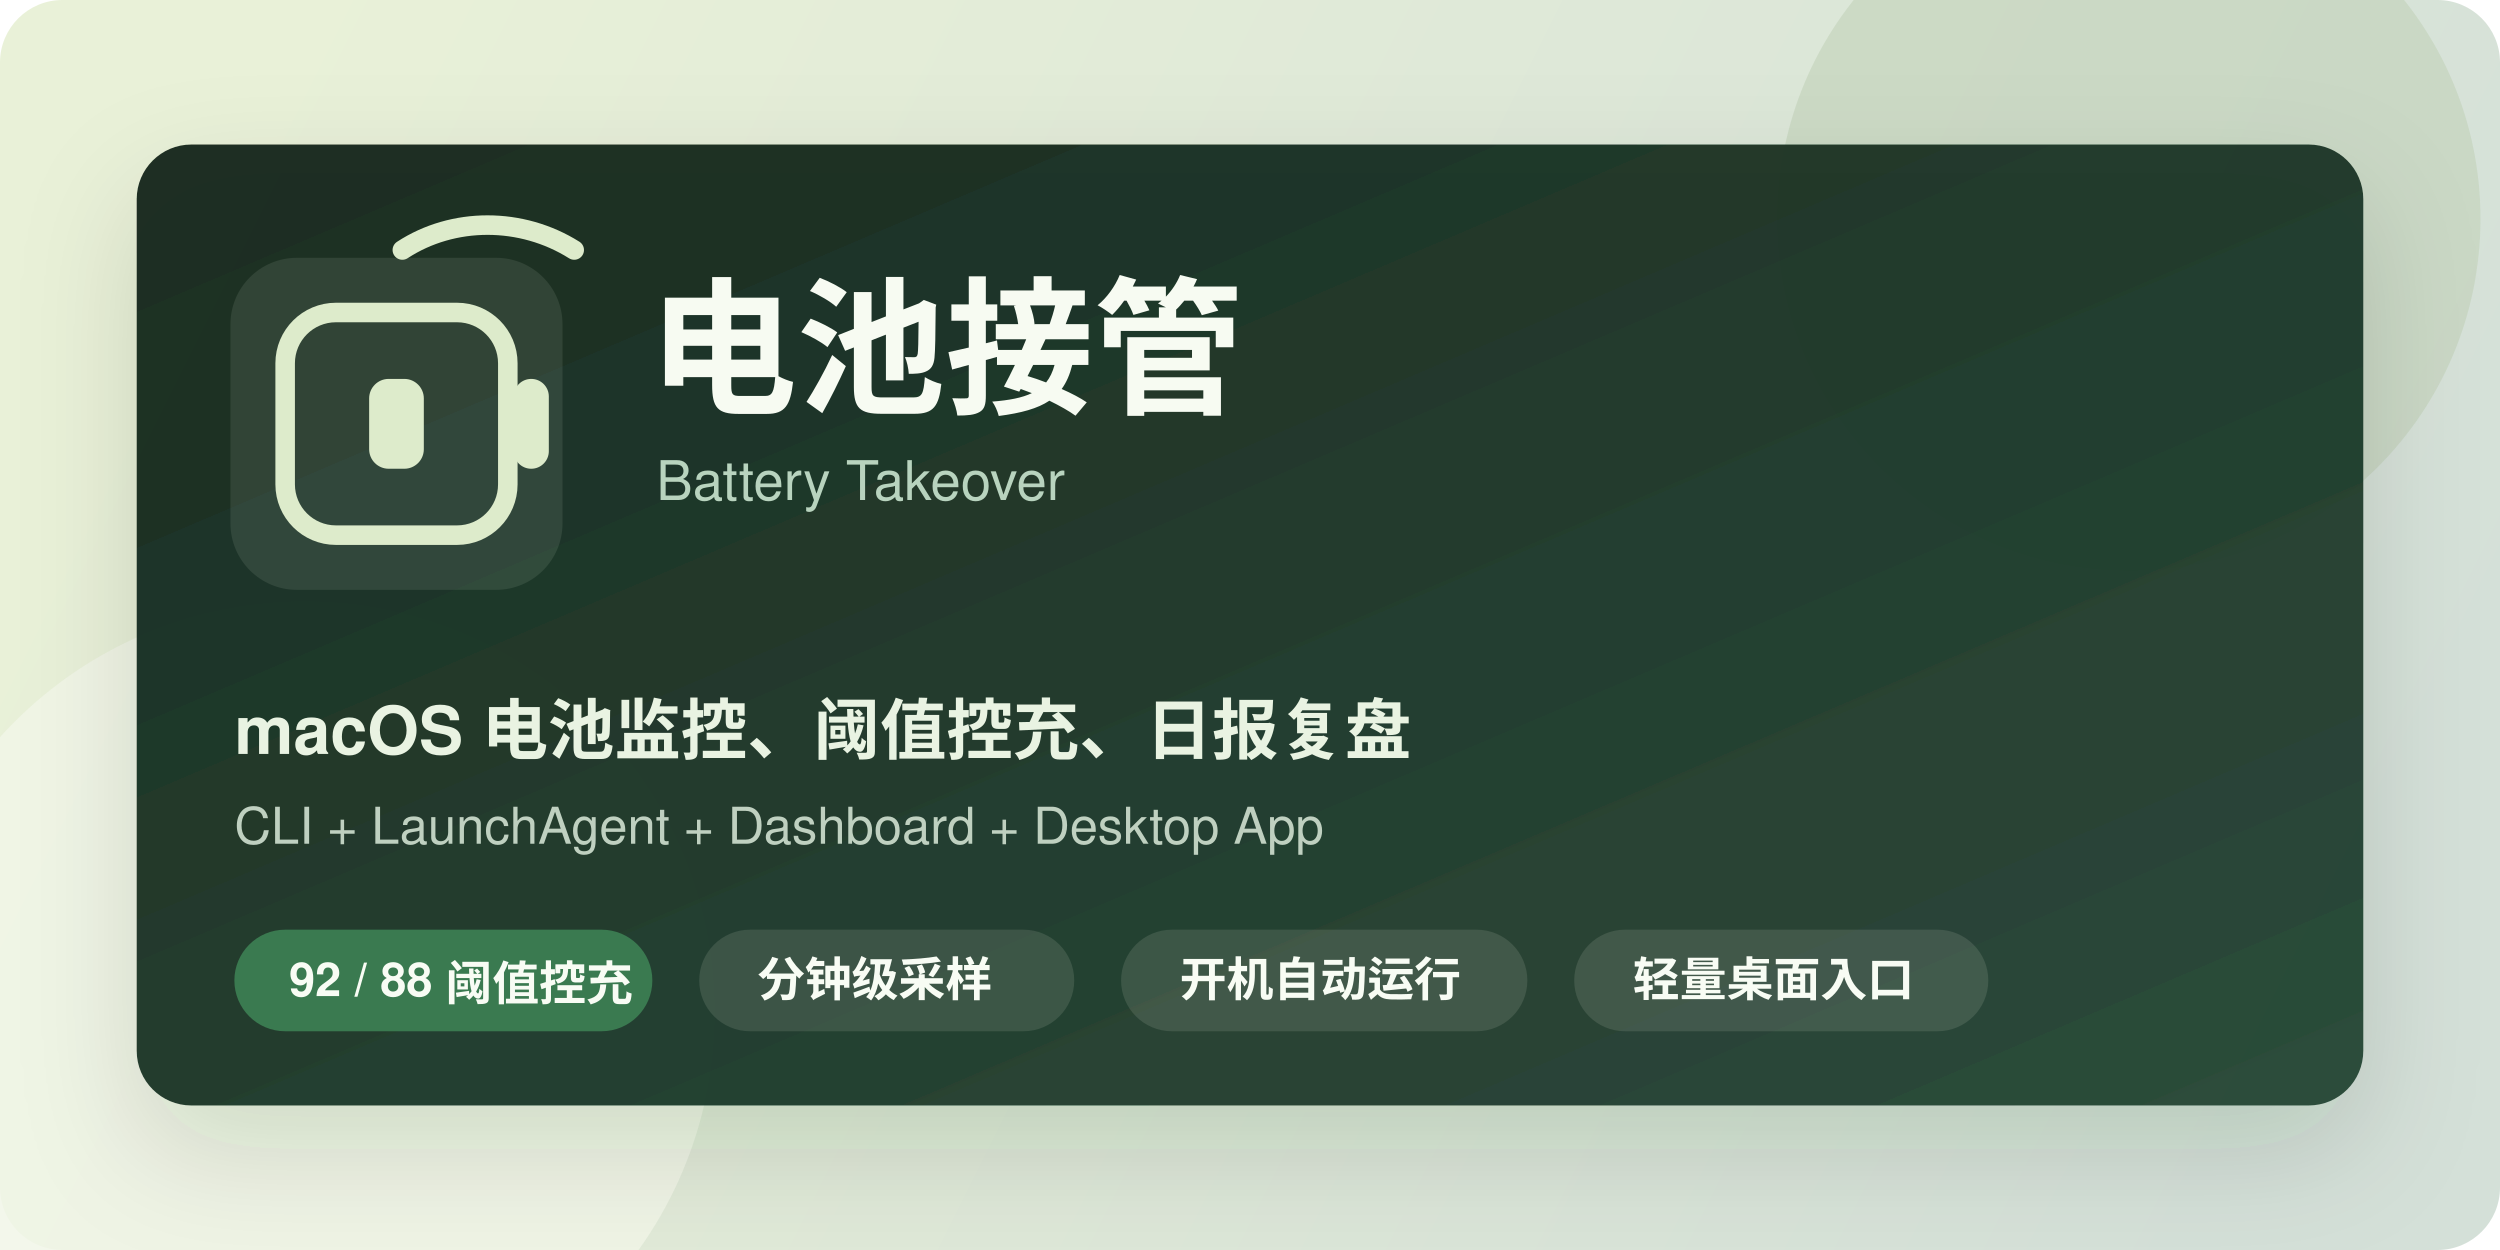
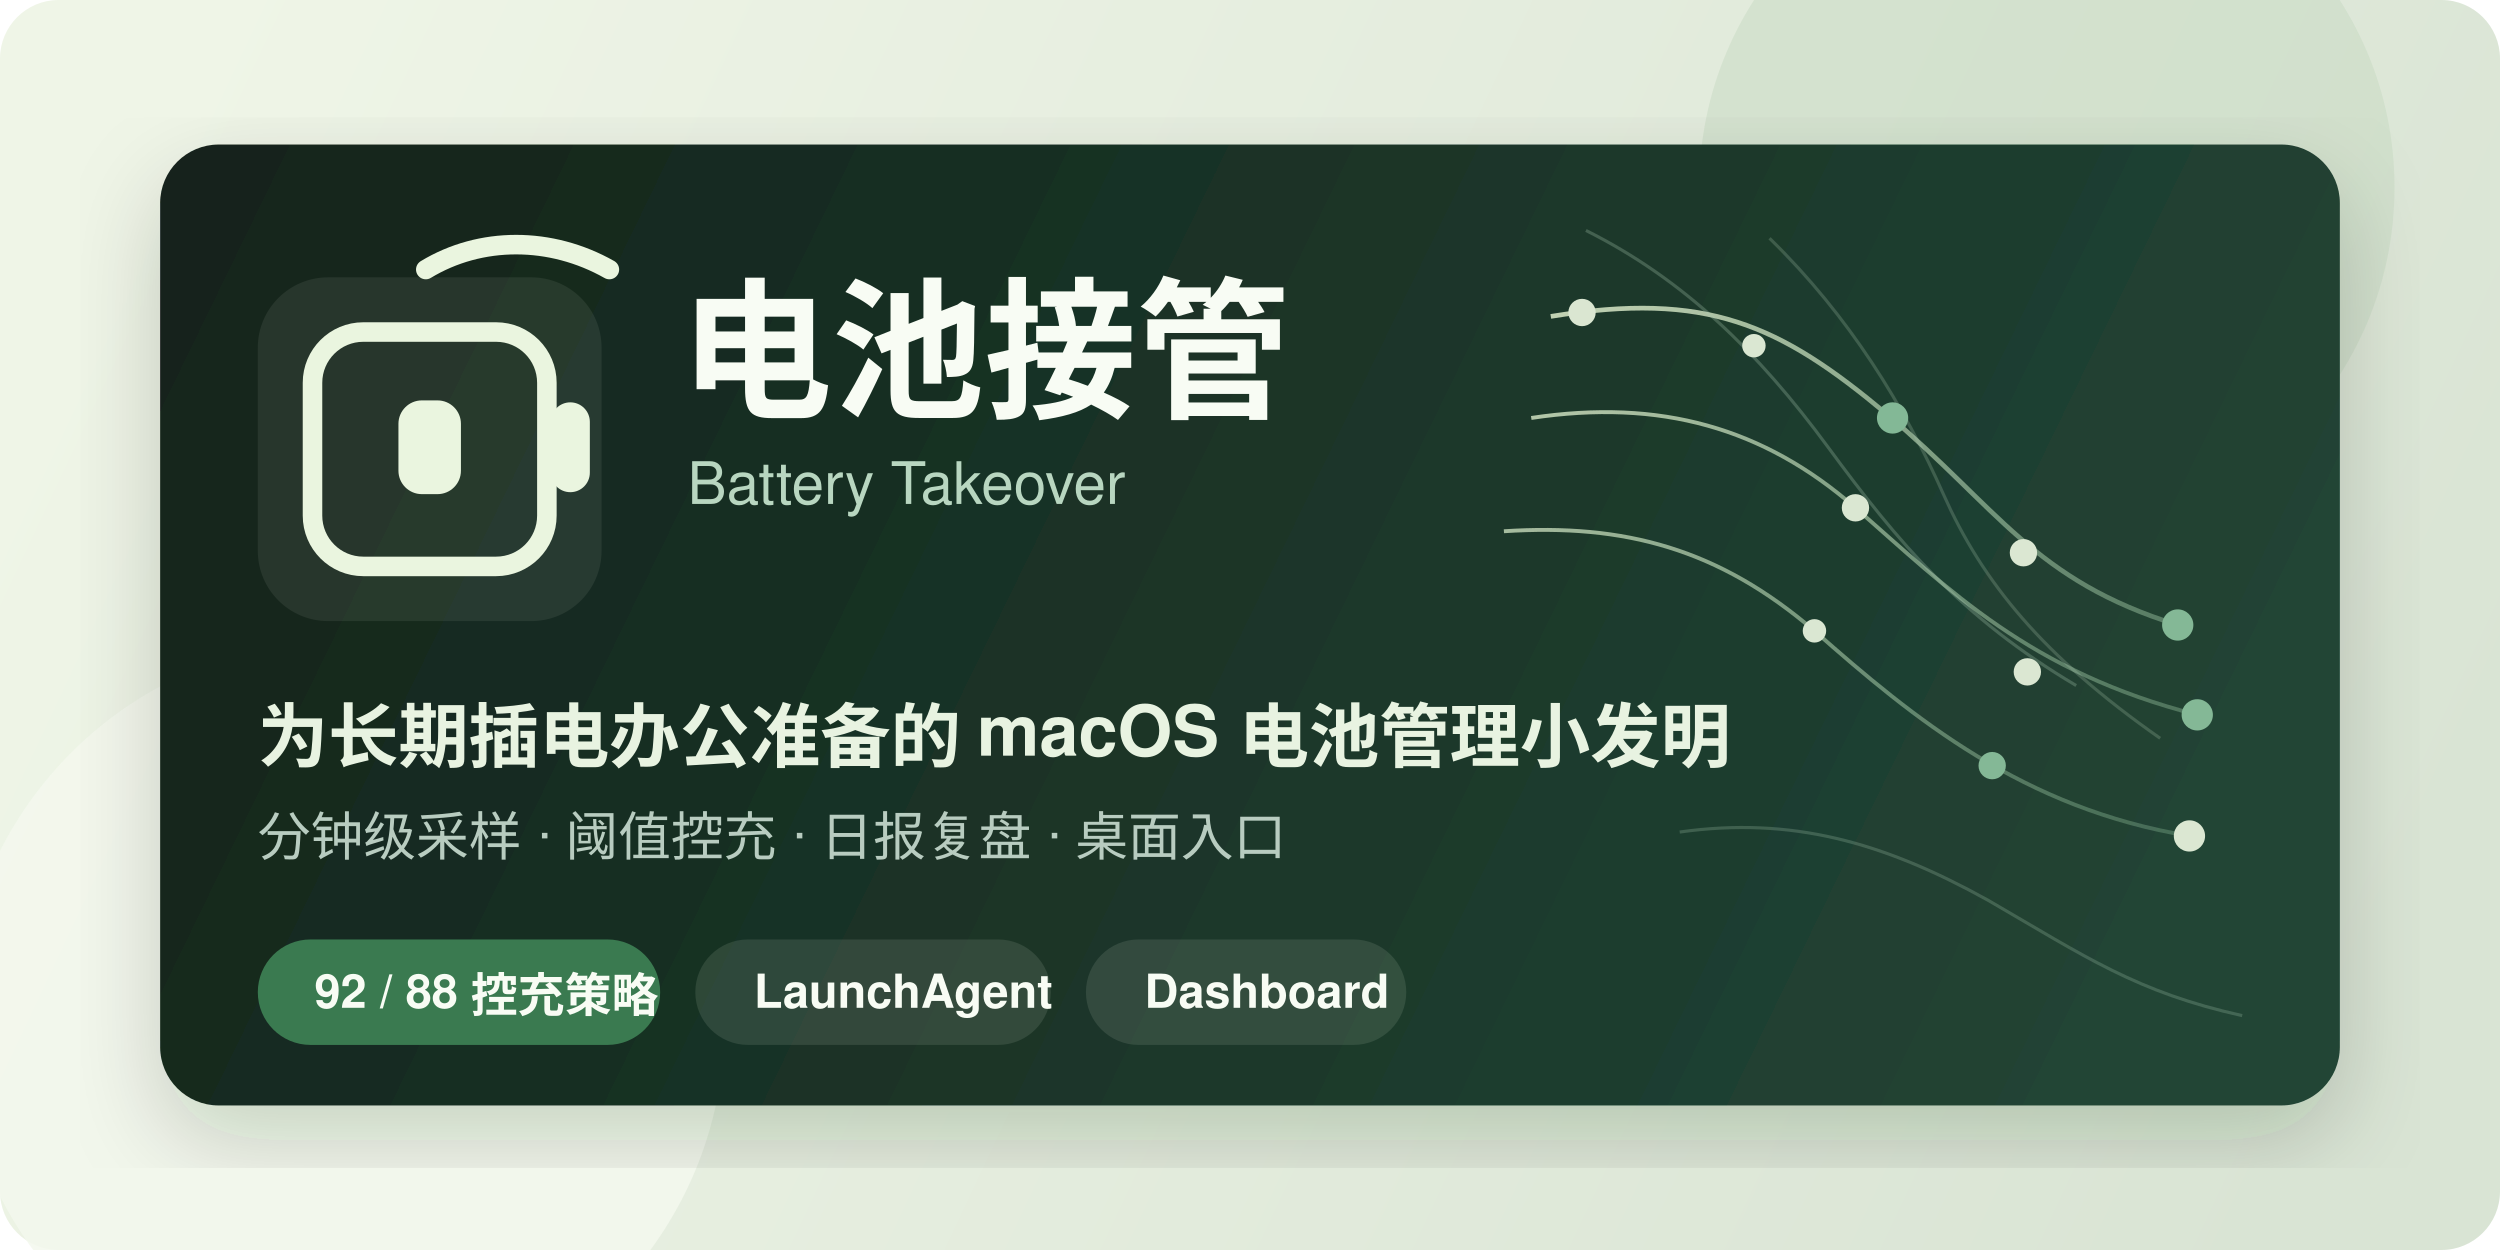
<svg xmlns="http://www.w3.org/2000/svg" width="1280" height="640" viewBox="0 0 1280 640" fill="none">
  <defs>
-     <linearGradient id="bg" x1="120" y1="60" x2="1160" y2="580" gradientUnits="userSpaceOnUse">
-       <stop stop-color="#E9F1D8" />
-       <stop offset="1" stop-color="#D4E0D8" />
+     <linearGradient id="bg" x1="76" y1="64" x2="1187" y2="587" gradientUnits="userSpaceOnUse">
+       <stop stop-color="#EFF5E7" />
+       <stop offset="1" stop-color="#D9E4D4" />
    </linearGradient>
-     <linearGradient id="card" x1="0" y1="0" x2="1" y2="1">
-       <stop stop-color="#13251A" stop-opacity="0.96" />
-       <stop offset="1" stop-color="#264735" stop-opacity="0.96" />
+     <linearGradient id="card" x1="92" y1="78" x2="1091" y2="564" gradientUnits="userSpaceOnUse">
+       <stop stop-color="#13231A" />
+       <stop offset="1" stop-color="#224535" />
    </linearGradient>
-     <filter id="shadow" x="0" y="0" width="1280" height="640" filterUnits="userSpaceOnUse" color-interpolation-filters="sRGB">
-       <feDropShadow dx="0" dy="24" stdDeviation="30" flood-color="#13251A" flood-opacity="0.14" />
+     <linearGradient id="line" x1="839" y1="112" x2="1179" y2="514" gradientUnits="userSpaceOnUse">
+       <stop stop-color="#DDEBCA" stop-opacity="0.95" />
+       <stop offset="1" stop-color="#79B28D" stop-opacity="0.2" />
+     </linearGradient>
+     <filter id="shadow" x="41" y="42" width="1198" height="556" filterUnits="userSpaceOnUse" color-interpolation-filters="sRGB">
+       <feDropShadow dx="0" dy="18" stdDeviation="24" flood-color="#13231A" flood-opacity="0.18" />
    </filter>
  </defs>
-   <rect width="1280" height="640" rx="32" fill="url(#bg)" />
-   <circle cx="1090" cy="112" r="180" fill="#BFD0B6" fill-opacity="0.55" />
-   <circle cx="156" cy="518" r="210" fill="#F1F5E7" fill-opacity="0.85" />
+   <rect width="1280" height="640" rx="30" fill="url(#bg)" />
+   <circle cx="1048" cy="96" r="178" fill="#C5D7BF" fill-opacity="0.46" />
+   <circle cx="175" cy="524" r="196" fill="#F4F8EE" fill-opacity="0.86" />
  <g filter="url(#shadow)">
-     <rect x="70" y="74" width="1140" height="492" rx="28" fill="url(#card)" />
+     <rect x="82" y="74" width="1116" height="492" rx="30" fill="url(#card)" />
  </g>
-   <rect x="118" y="132" width="170" height="170" rx="34" fill="#EDF4E4" fill-opacity="0.1" />
-   <rect x="146" y="160" width="114" height="114" rx="26" stroke="#DDEBCB" stroke-width="10" />
-   <rect x="189" y="194" width="28" height="46" rx="10" fill="#DDEBCB" />
-   <rect x="263" y="194" width="18" height="46" rx="9" fill="#DDEBCB" />
-   <path d="M206 128C232 111 267 111 294 128" stroke="#DDEBCB" stroke-width="10" stroke-linecap="round" />
-   <text x="332" y="206" fill="#F7FBF2" font-size="76" font-weight="700" font-family="PingFang SC, Helvetica, Arial, sans-serif">电池接管</text>
-   <text x="336" y="256" fill="#B8D3BE" font-size="28" font-weight="500" font-family="Avenir Next, Helvetica, Arial, sans-serif">Battery Takeover</text>
-   <text x="120" y="386" fill="#E9F3E2" font-size="34" font-weight="600" font-family="PingFang SC, Helvetica, Arial, sans-serif">macOS 电池监控、阈值控充、日报复盘</text>
-   <text x="120" y="432" fill="#BFD0C0" font-size="26" font-weight="400" font-family="PingFang SC, Helvetica, Arial, sans-serif">CLI + LaunchAgent + Dashboard + Desktop App</text>
-   <rect x="120" y="476" width="214" height="52" rx="26" fill="#3A7A50" />
-   <text x="148" y="510" fill="#F8FCF4" font-size="24" font-weight="600" font-family="PingFang SC, Helvetica, Arial, sans-serif">92 / 88 阈值控充</text>
-   <rect x="358" y="476" width="192" height="52" rx="26" fill="#F1F5E7" fill-opacity="0.12" />
-   <text x="388" y="510" fill="#F8FCF4" font-size="24" font-weight="600" font-family="PingFang SC, Helvetica, Arial, sans-serif">分钟级采样</text>
-   <rect x="574" y="476" width="208" height="52" rx="26" fill="#F1F5E7" fill-opacity="0.12" />
-   <text x="604" y="510" fill="#F8FCF4" font-size="24" font-weight="600" font-family="PingFang SC, Helvetica, Arial, sans-serif">开机自动运行</text>
-   <rect x="806" y="476" width="212" height="52" rx="26" fill="#F1F5E7" fill-opacity="0.12" />
-   <text x="836" y="510" fill="#F8FCF4" font-size="24" font-weight="600" font-family="PingFang SC, Helvetica, Arial, sans-serif">轻量桌面入口</text>
+   <g opacity="0.92">
+     <path d="M794 162C874 149 911 166 966 212C1023 260 1041 297 1115 320" stroke="url(#line)" stroke-width="2.4" />
+     <path d="M784 214C850 204 903 219 950 260C998 302 1039 344 1125 366" stroke="url(#line)" stroke-width="2" />
+     <path d="M770 272C832 268 880 281 929 323C980 368 1036 414 1121 428" stroke="url(#line)" stroke-width="2" />
+     <path d="M812 118C862 143 900 180 936 229C972 278 1004 316 1063 351" stroke="#B7D7BE" stroke-opacity="0.28" stroke-width="1.6" />
+     <path d="M906 122C947 162 975 208 995 253C1015 298 1046 336 1106 378" stroke="#B7D7BE" stroke-opacity="0.24" stroke-width="1.6" />
+     <path d="M860 426C917 418 964 431 1018 461C1068 490 1094 508 1148 520" stroke="#B7D7BE" stroke-opacity="0.25" stroke-width="1.6" />
+     <circle cx="810" cy="160" r="7" fill="#EAF5DF" />
+     <circle cx="898" cy="177" r="6" fill="#EAF5DF" />
+     <circle cx="969" cy="214" r="8" fill="#8CC29E" />
+     <circle cx="1036" cy="283" r="7" fill="#EAF5DF" />
+     <circle cx="1115" cy="320" r="8" fill="#8CC29E" />
+     <circle cx="950" cy="260" r="7" fill="#EAF5DF" />
+     <circle cx="1038" cy="344" r="7" fill="#EAF5DF" />
+     <circle cx="1125" cy="366" r="8" fill="#8CC29E" />
+     <circle cx="929" cy="323" r="6" fill="#EAF5DF" />
+     <circle cx="1020" cy="392" r="7" fill="#8CC29E" />
+     <circle cx="1121" cy="428" r="8" fill="#EAF5DF" />
+   </g>
+   <rect x="132" y="142" width="176" height="176" rx="36" fill="#EEF5E6" fill-opacity="0.08" />
+   <rect x="160" y="170" width="120" height="120" rx="26" stroke="#EAF5DF" stroke-width="10" />
+   <rect x="204" y="205" width="32" height="48" rx="12" fill="#EAF5DF" />
+   <rect x="282" y="206" width="20" height="46" rx="10" fill="#EAF5DF" />
+   <path d="M218 138C246 121 282 121 312 138" stroke="#EAF5DF" stroke-width="10" stroke-linecap="round" />
+   <text x="348" y="208" fill="#F8FCF4" font-size="78" font-weight="700" font-family="PingFang SC, Helvetica, Arial, sans-serif">电池接管</text>
+   <text x="352" y="258" fill="#B8D6C0" font-size="30" font-weight="500" font-family="Avenir Next, Helvetica, Arial, sans-serif">Battery Takeover</text>
+   <text x="132" y="390" fill="#E8F3E1" font-size="36" font-weight="600" font-family="PingFang SC, Helvetica, Arial, sans-serif">为长期插电办公准备的 macOS 电池管理小发明</text>
+   <text x="132" y="438" fill="#B8CCC0" font-size="27" font-weight="400" font-family="PingFang SC, Helvetica, Arial, sans-serif">分钟级采样 · 阈值控充 · 日报复盘 · 桌面入口</text>
+   <rect x="132" y="481" width="206" height="54" rx="27" fill="#3A7A50" />
+   <text x="161" y="516" fill="#F8FCF4" font-size="24" font-weight="600" font-family="PingFang SC, Helvetica, Arial, sans-serif">92 / 88 控充策略</text>
+   <rect x="356" y="481" width="182" height="54" rx="27" fill="#F2F7EA" fill-opacity="0.11" />
+   <text x="386" y="516" fill="#F8FCF4" font-size="24" font-weight="600" font-family="PingFang SC, Helvetica, Arial, sans-serif">LaunchAgent</text>
+   <rect x="556" y="481" width="164" height="54" rx="27" fill="#F2F7EA" fill-opacity="0.11" />
+   <text x="586" y="516" fill="#F8FCF4" font-size="24" font-weight="600" font-family="PingFang SC, Helvetica, Arial, sans-serif">Dashboard</text>
</svg>
